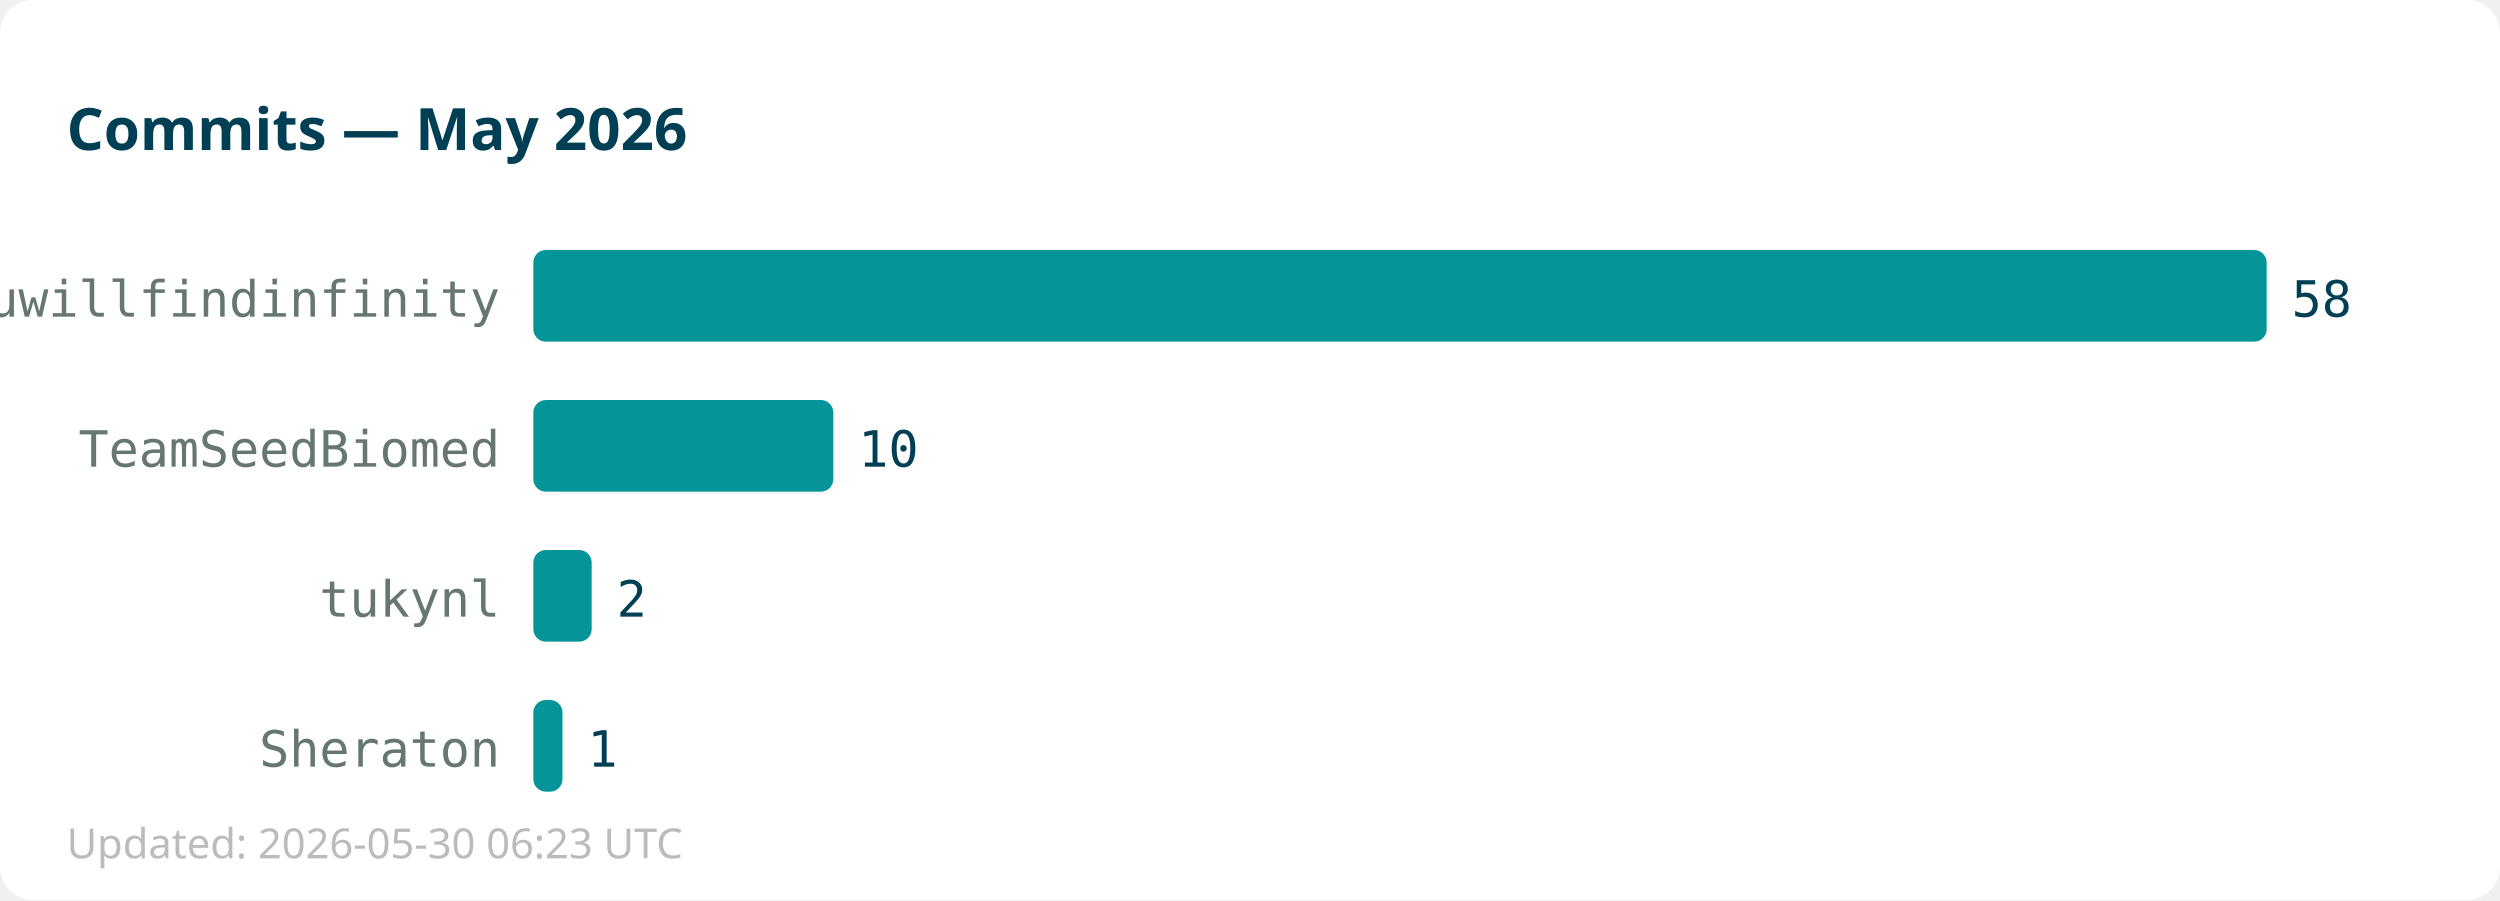
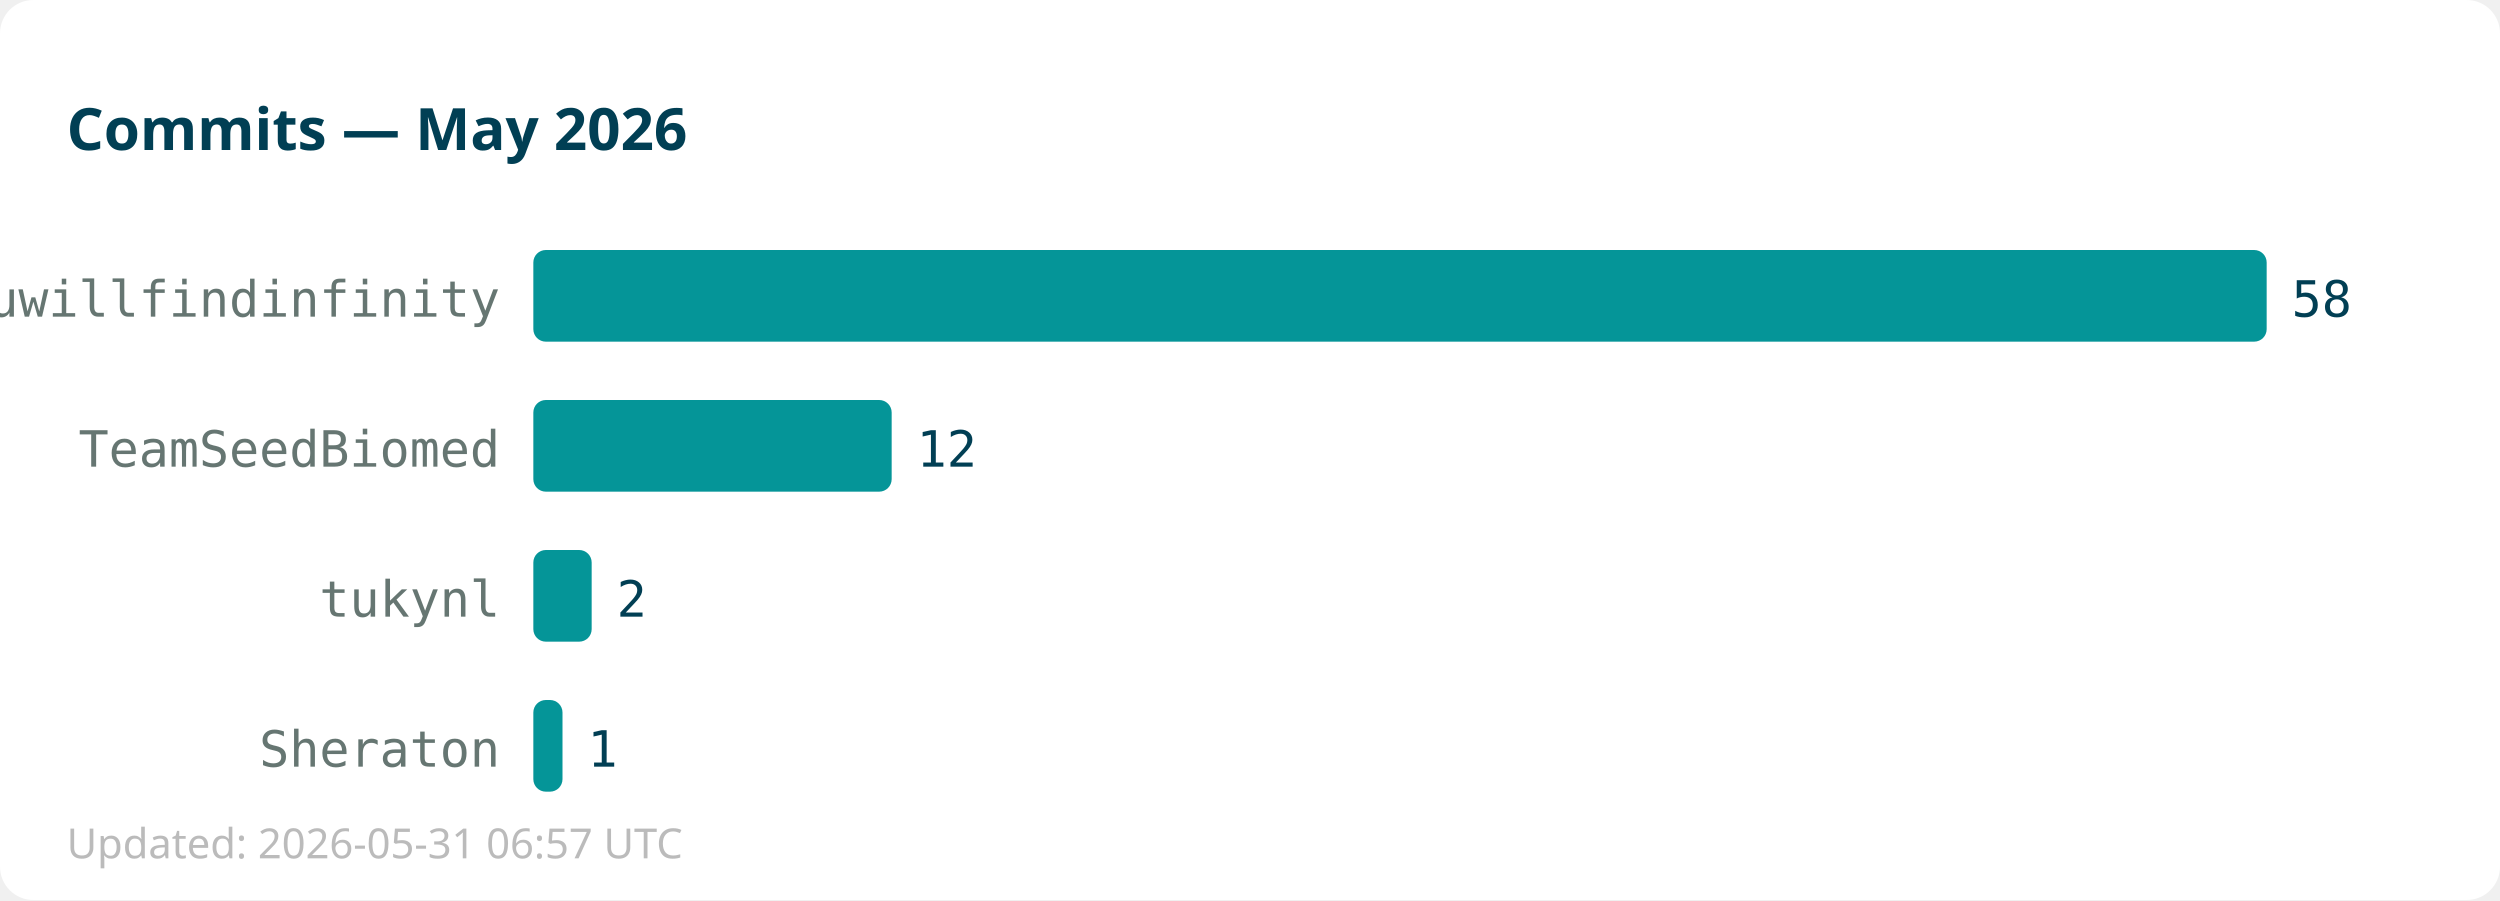
<svg xmlns="http://www.w3.org/2000/svg" width="600" height="216">
  <rect width="600" height="216" fill="#ffffff" rx="8" />
  <text x="16" y="36" font-family="sans-serif" font-size="14" font-weight="bold" fill="#013f54">Commits — May 2026</text>
  <text x="120" y="76" text-anchor="end" font-family="monospace" font-size="12" fill="#667672">youwillfindinfinity</text>
  <rect x="128" y="60" width="416" height="22" fill="#059598" rx="3" />
  <text x="550" y="76" font-family="monospace" font-size="12" fill="#013f54">58</text>
  <text x="120" y="112" text-anchor="end" font-family="monospace" font-size="12" fill="#667672">TeamSeedBiomed</text>
-   <rect x="128" y="96" width="72" height="22" fill="#059598" rx="3" />
-   <text x="206" y="112" font-family="monospace" font-size="12" fill="#013f54">10</text>
+   <rect x="128" y="96" width="86" height="22" fill="#059598" rx="3" />
+   <text x="220" y="112" font-family="monospace" font-size="12" fill="#013f54">12</text>
  <text x="120" y="148" text-anchor="end" font-family="monospace" font-size="12" fill="#667672">tukynl</text>
  <rect x="128" y="132" width="14" height="22" fill="#059598" rx="3" />
  <text x="148" y="148" font-family="monospace" font-size="12" fill="#013f54">2</text>
  <text x="120" y="184" text-anchor="end" font-family="monospace" font-size="12" fill="#667672">Sheraton</text>
  <rect x="128" y="168" width="7" height="22" fill="#059598" rx="3" />
  <text x="141" y="184" font-family="monospace" font-size="12" fill="#013f54">1</text>
-   <text x="16" y="206" font-family="sans-serif" font-size="10" fill="#bbbbbb">Updated: 2026-05-30 06:23 UTC</text>
+   <text x="16" y="206" font-family="sans-serif" font-size="10" fill="#bbbbbb">Updated: 2026-05-31 06:57 UTC</text>
</svg>
